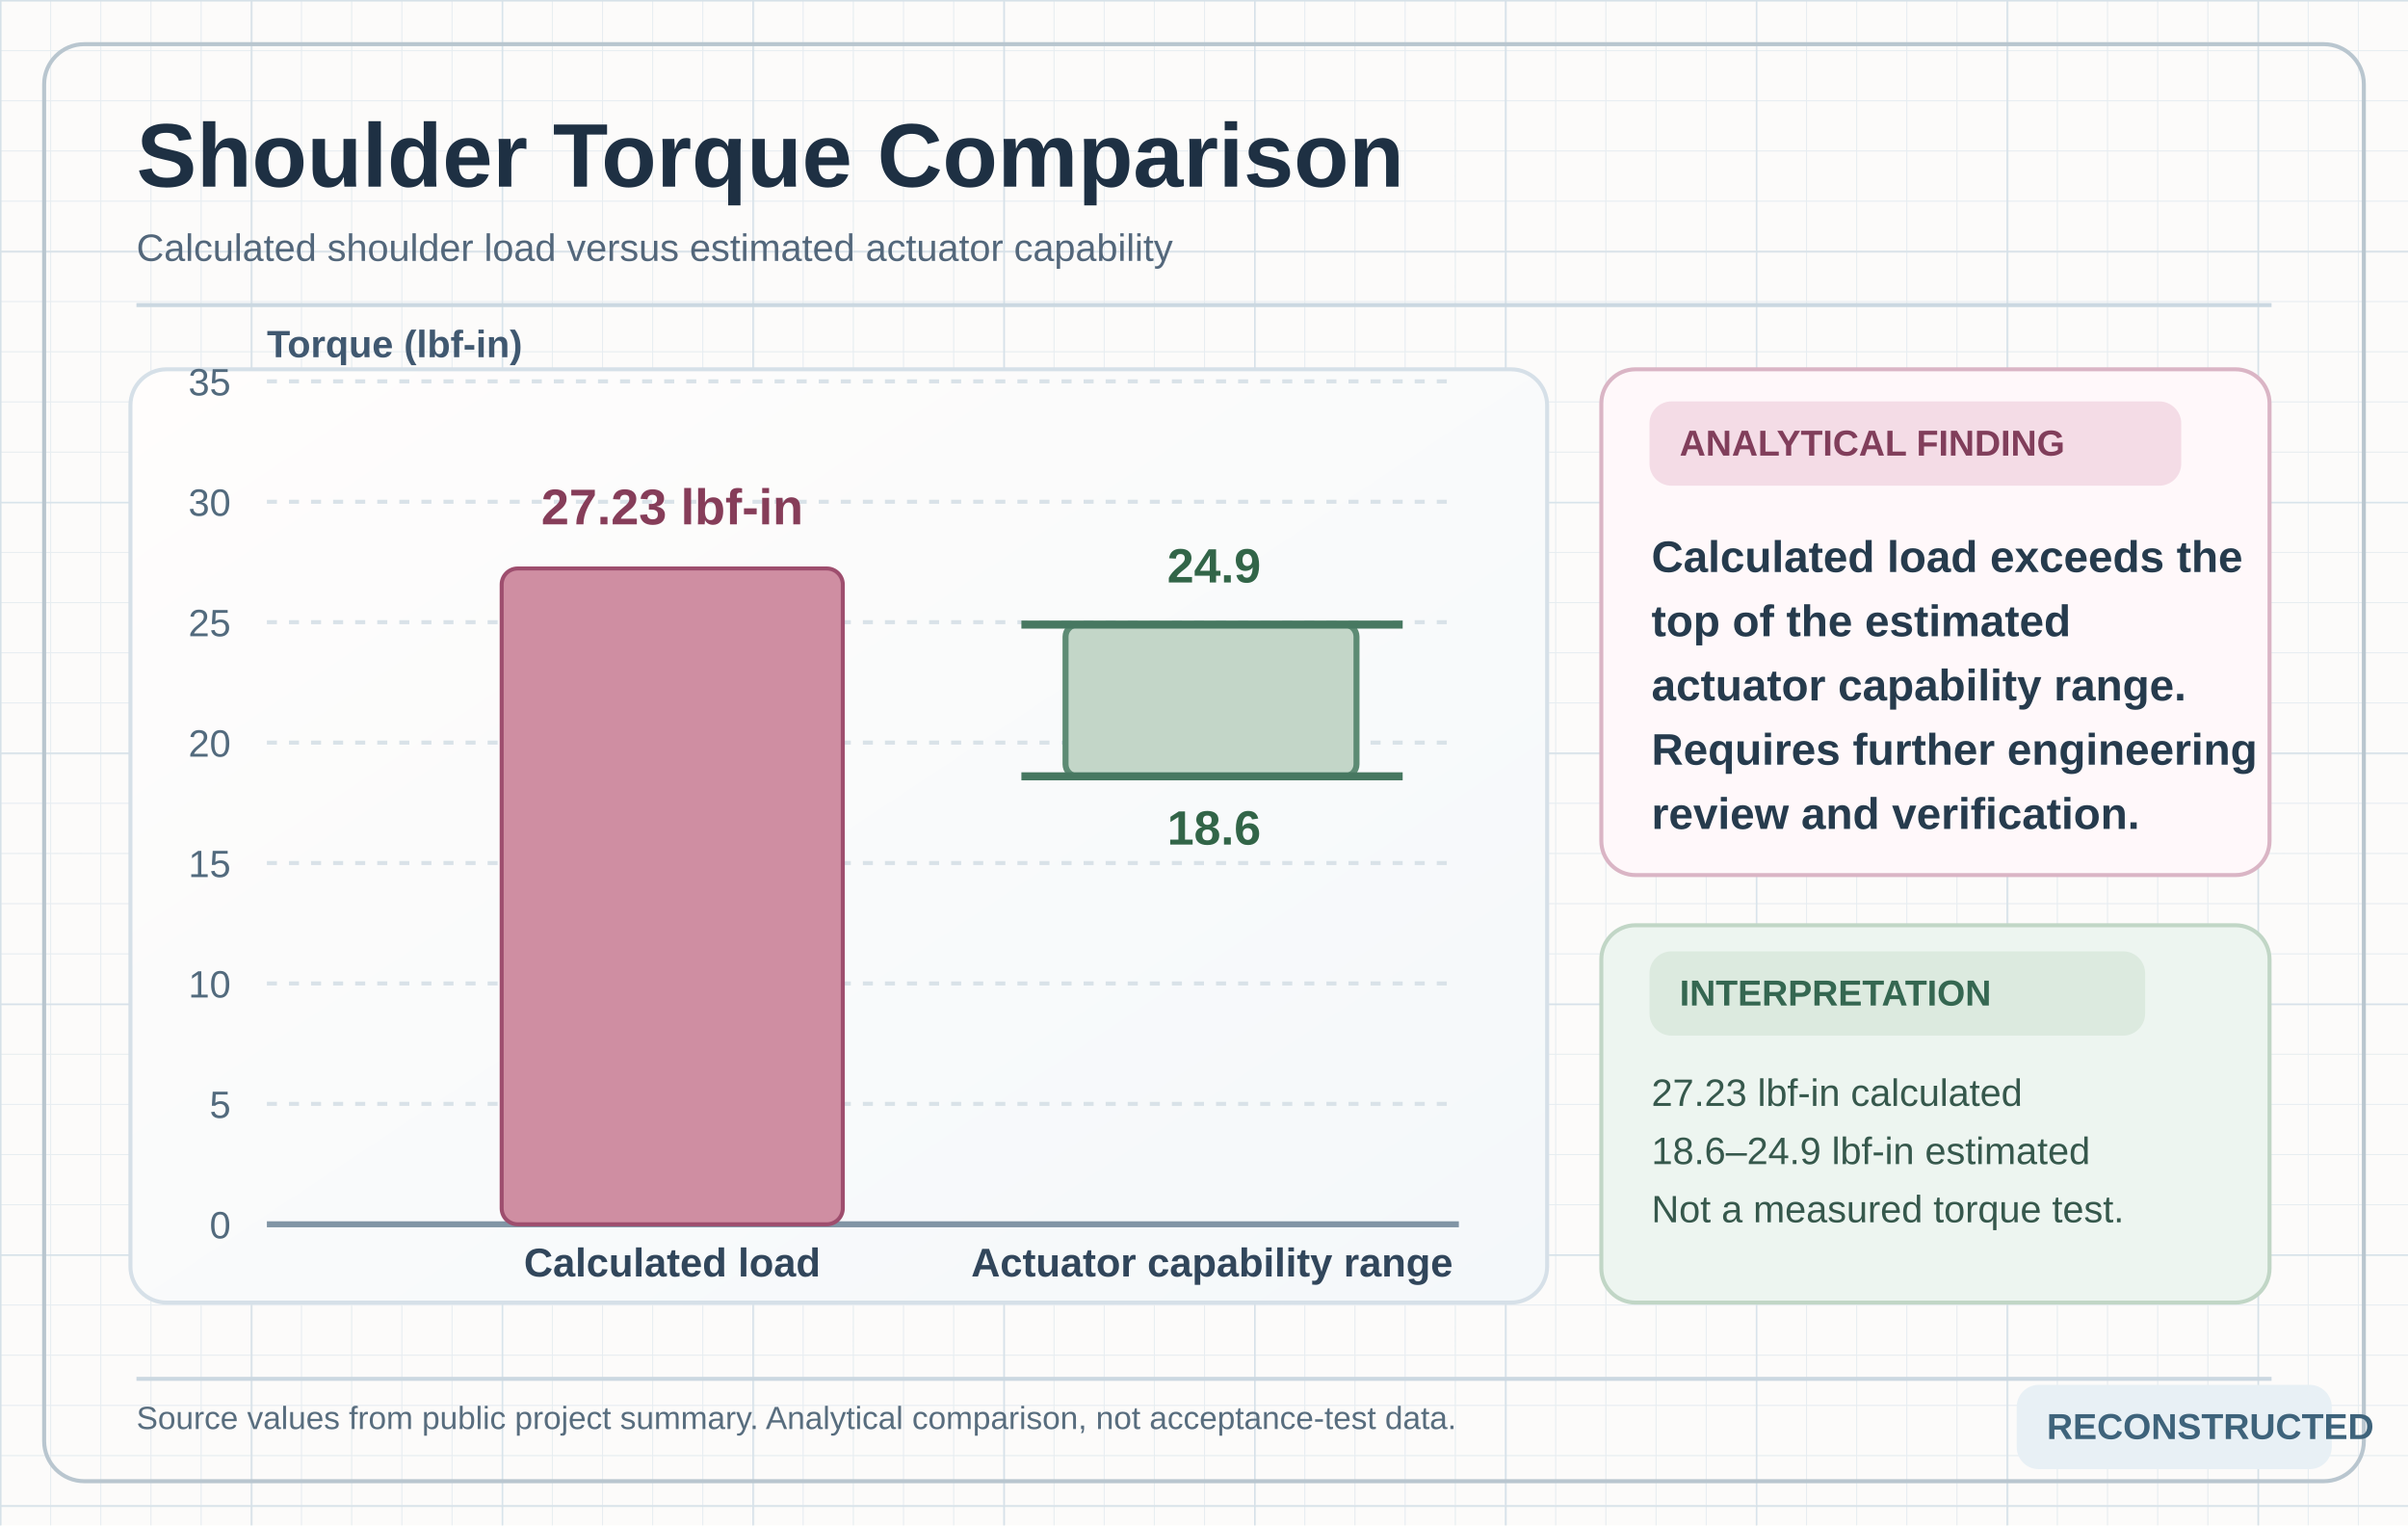
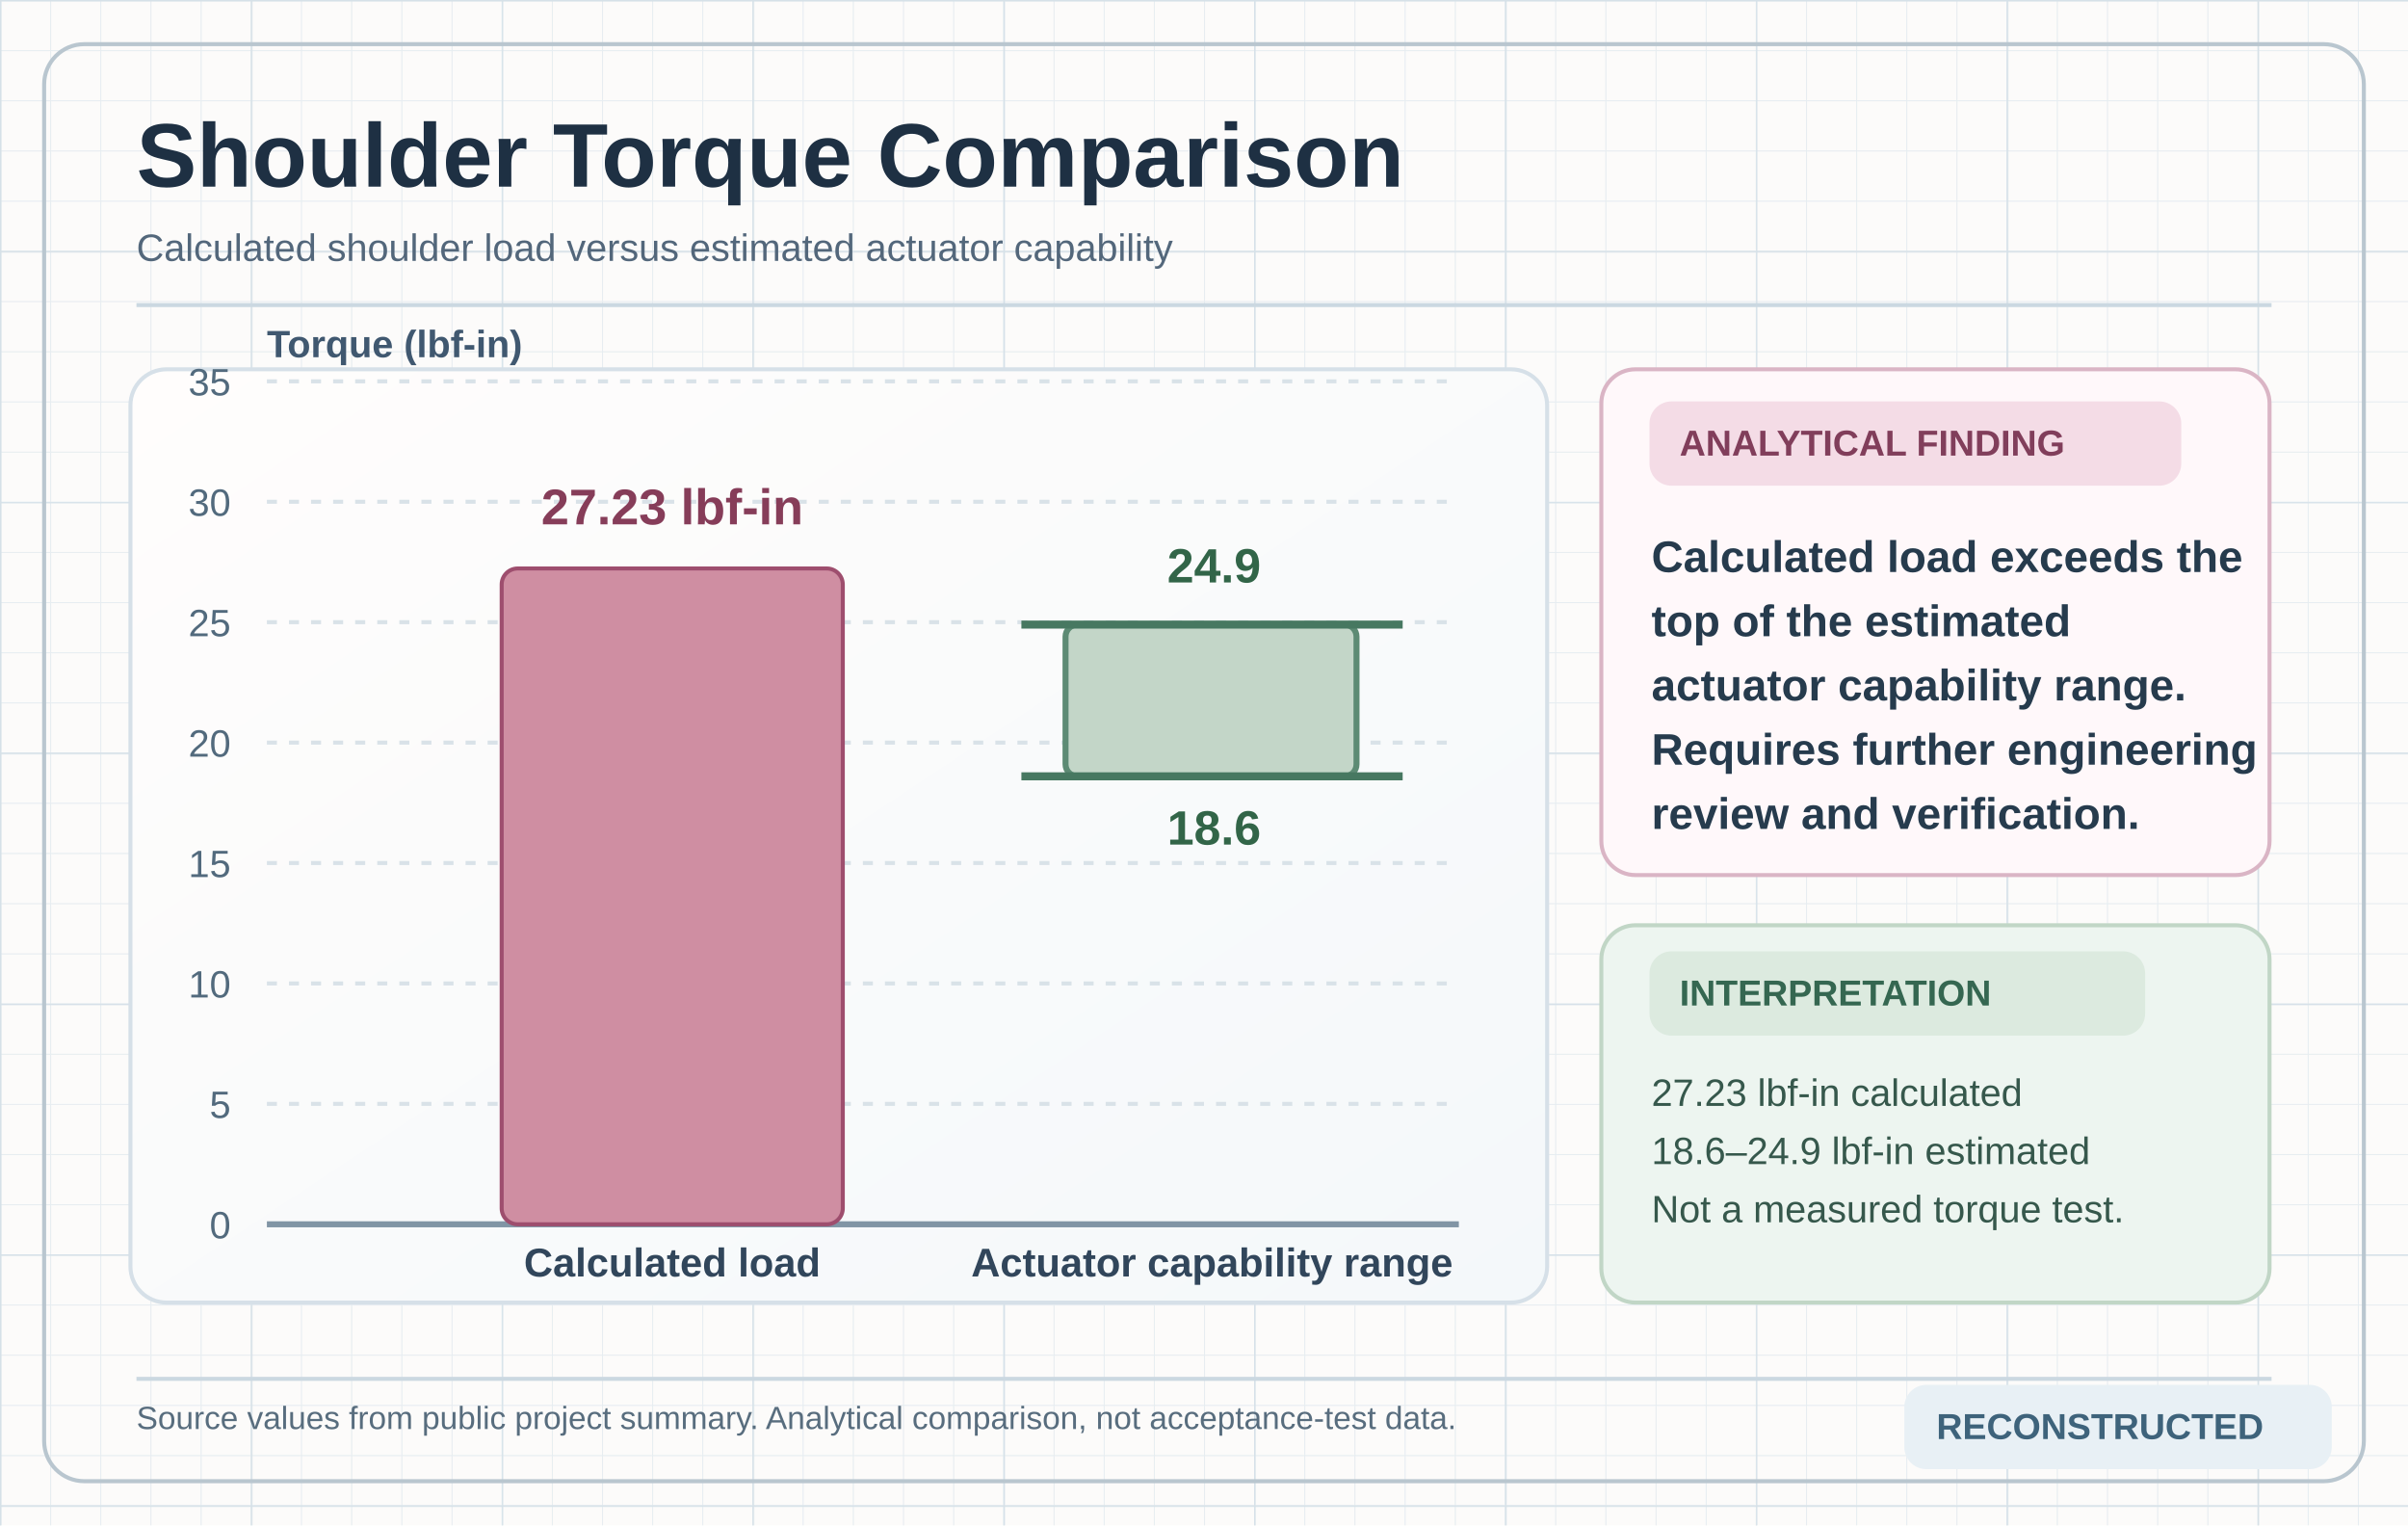
<svg xmlns="http://www.w3.org/2000/svg" width="1200" height="760" viewBox="0 0 1200 760" role="img" aria-labelledby="t-torque d-torque">
  <defs>
    <pattern id="grid-torque" width="25" height="25" patternUnits="userSpaceOnUse">
      <path d="M25 0H0V25" fill="none" stroke="#e7edf1" stroke-width="1" />
    </pattern>
    <pattern id="major-torque" width="125" height="125" patternUnits="userSpaceOnUse">
      <path d="M125 0H0V125" fill="none" stroke="#d6e1e8" stroke-width="1.5" />
    </pattern>
    <linearGradient id="panel-torque" x1="0" x2="1" y1="0" y2="1">
      <stop offset="0" stop-color="#fffdfc" />
      <stop offset="1" stop-color="#f4f8fa" />
    </linearGradient>
  </defs>
  <rect width="1200" height="760" fill="#fcfbfa" />
  <rect width="1200" height="760" fill="url(#grid-torque)" />
  <rect width="1200" height="760" fill="url(#major-torque)" />
  <rect x="22" y="22" width="1156" height="716" rx="20" fill="none" stroke="#b9c6cf" stroke-width="2" />
  <text x="68" y="93" font-family="Arial,Helvetica,sans-serif" font-size="45" fill="#1e3043" font-weight="700" text-anchor="start">Shoulder Torque Comparison</text>
  <text x="68" y="130" font-family="Arial,Helvetica,sans-serif" font-size="19" fill="#53677b" font-weight="400" text-anchor="start">Calculated shoulder load versus estimated actuator capability</text>
  <line x1="68" y1="152" x2="1132" y2="152" stroke="#cbd8e1" stroke-width="2" />
  <rect x="65" y="184" width="706" height="465" rx="18" fill="url(#panel-torque)" stroke="#d6e0e8" stroke-width="2" />
  <line x1="133" y1="610" x2="727" y2="610" stroke="#8195a5" stroke-width="3" />
  <text x="115" y="617" font-family="Arial,Helvetica,sans-serif" font-size="19" fill="#526a7d" font-weight="500" text-anchor="end">0</text>
  <line x1="133" y1="550" x2="727" y2="550" stroke="#d9e2e8" stroke-width="2" stroke-dasharray="5 6" />
  <text x="115" y="557" font-family="Arial,Helvetica,sans-serif" font-size="19" fill="#526a7d" font-weight="500" text-anchor="end">5</text>
  <line x1="133" y1="490" x2="727" y2="490" stroke="#d9e2e8" stroke-width="2" stroke-dasharray="5 6" />
  <text x="115" y="497" font-family="Arial,Helvetica,sans-serif" font-size="19" fill="#526a7d" font-weight="500" text-anchor="end">10</text>
  <line x1="133" y1="430" x2="727" y2="430" stroke="#d9e2e8" stroke-width="2" stroke-dasharray="5 6" />
  <text x="115" y="437" font-family="Arial,Helvetica,sans-serif" font-size="19" fill="#526a7d" font-weight="500" text-anchor="end">15</text>
  <line x1="133" y1="370" x2="727" y2="370" stroke="#d9e2e8" stroke-width="2" stroke-dasharray="5 6" />
  <text x="115" y="377" font-family="Arial,Helvetica,sans-serif" font-size="19" fill="#526a7d" font-weight="500" text-anchor="end">20</text>
  <line x1="133" y1="310" x2="727" y2="310" stroke="#d9e2e8" stroke-width="2" stroke-dasharray="5 6" />
  <text x="115" y="317" font-family="Arial,Helvetica,sans-serif" font-size="19" fill="#526a7d" font-weight="500" text-anchor="end">25</text>
  <line x1="133" y1="250" x2="727" y2="250" stroke="#d9e2e8" stroke-width="2" stroke-dasharray="5 6" />
  <text x="115" y="257" font-family="Arial,Helvetica,sans-serif" font-size="19" fill="#526a7d" font-weight="500" text-anchor="end">30</text>
  <line x1="133" y1="190" x2="727" y2="190" stroke="#d9e2e8" stroke-width="2" stroke-dasharray="5 6" />
  <text x="115" y="197" font-family="Arial,Helvetica,sans-serif" font-size="19" fill="#526a7d" font-weight="500" text-anchor="end">35</text>
  <text x="133" y="178" font-family="Arial,Helvetica,sans-serif" font-size="19" fill="#405870" font-weight="700" text-anchor="start">Torque (lbf-in)</text>
  <rect x="250" y="283.24" width="170" height="326.76" rx="8" fill="#cf8ea2" stroke="#9e4e6e" stroke-width="2" />
  <text x="335" y="261.24" font-family="Arial,Helvetica,sans-serif" font-size="25" fill="#863d59" font-weight="700" text-anchor="middle">27.23 lbf-in</text>
  <rect x="531" y="311.2" width="145" height="75.6" fill="#c3d6c8" stroke="#5d8b74" stroke-width="3" rx="6" />
  <line x1="509" y1="311.2" x2="699" y2="311.2" stroke="#477861" stroke-width="4" />
  <line x1="509" y1="386.8" x2="699" y2="386.8" stroke="#477861" stroke-width="4" />
  <text x="605" y="290.2" font-family="Arial,Helvetica,sans-serif" font-size="24" fill="#326548" font-weight="700" text-anchor="middle">24.9</text>
  <text x="605" y="420.8" font-family="Arial,Helvetica,sans-serif" font-size="24" fill="#326548" font-weight="700" text-anchor="middle">18.6</text>
  <text x="335" y="636" font-family="Arial,Helvetica,sans-serif" font-size="20" fill="#31465b" font-weight="700" text-anchor="middle">Calculated load</text>
  <text x="604" y="636" font-family="Arial,Helvetica,sans-serif" font-size="20" fill="#31465b" font-weight="700" text-anchor="middle">Actuator capability range</text>
  <rect x="798" y="184" width="333" height="252" rx="17" fill="#fff8fa" stroke="#dab5c5" stroke-width="2" />
  <rect x="823" y="201" width="263" height="40" rx="10" fill="#f4dce6" stroke="#f4dce6" stroke-width="2" />
  <text x="837" y="227" font-family="Arial,Helvetica,sans-serif" font-size="18" fill="#813e5b" font-weight="700" text-anchor="start">ANALYTICAL FINDING</text>
  <text x="823" y="285" font-family="Arial,Helvetica,sans-serif" font-size="22" fill="#263b4d" font-weight="600" text-anchor="start">Calculated load exceeds the</text>
  <text x="823" y="317" font-family="Arial,Helvetica,sans-serif" font-size="22" fill="#263b4d" font-weight="600" text-anchor="start">top of the estimated</text>
  <text x="823" y="349" font-family="Arial,Helvetica,sans-serif" font-size="22" fill="#263b4d" font-weight="600" text-anchor="start">actuator capability range.</text>
  <text x="823" y="381" font-family="Arial,Helvetica,sans-serif" font-size="22" fill="#263b4d" font-weight="600" text-anchor="start">Requires further engineering</text>
  <text x="823" y="413" font-family="Arial,Helvetica,sans-serif" font-size="22" fill="#263b4d" font-weight="600" text-anchor="start">review and verification.</text>
  <rect x="798" y="461" width="333" height="188" rx="17" fill="#edf5f0" stroke="#c1d6c6" stroke-width="2" />
  <rect x="823" y="475" width="245" height="40" rx="10" fill="#dceadf" stroke="#dceadf" stroke-width="2" />
  <text x="837" y="501" font-family="Arial,Helvetica,sans-serif" font-size="18" fill="#356751" font-weight="700" text-anchor="start">INTERPRETATION</text>
  <text x="823" y="551" font-family="Arial,Helvetica,sans-serif" font-size="19" fill="#36584c" font-weight="500" text-anchor="start">27.23 lbf-in calculated</text>
  <text x="823" y="580" font-family="Arial,Helvetica,sans-serif" font-size="19" fill="#36584c" font-weight="500" text-anchor="start">18.6–24.9 lbf-in estimated</text>
  <text x="823" y="609" font-family="Arial,Helvetica,sans-serif" font-size="19" fill="#36584c" font-weight="500" text-anchor="start">Not a measured torque test.</text>
  <line x1="68" y1="687" x2="1132" y2="687" stroke="#cbd8e1" stroke-width="2" />
  <text x="68" y="712" font-family="Arial,Helvetica,sans-serif" font-size="16" fill="#586d7e" font-weight="500" text-anchor="start">Source values from public project summary. Analytical comparison, not acceptance-test data.</text>
-   <rect x="1006" y="691" width="155" height="40" rx="10" fill="#e8f0f5" stroke="#e8f0f5" stroke-width="2" />
-   <text x="1020" y="717" font-family="Arial,Helvetica,sans-serif" font-size="18" fill="#3e637b" font-weight="700" text-anchor="start">RECONSTRUCTED</text>
+   <rect x="950" y="691" width="211" height="40" rx="10" fill="#e8f0f5" stroke="#e8f0f5" stroke-width="2" />
+   <text x="965" y="717" font-family="Arial,Helvetica,sans-serif" font-size="18" fill="#3e637b" font-weight="700" text-anchor="start">RECONSTRUCTED</text>
</svg>
